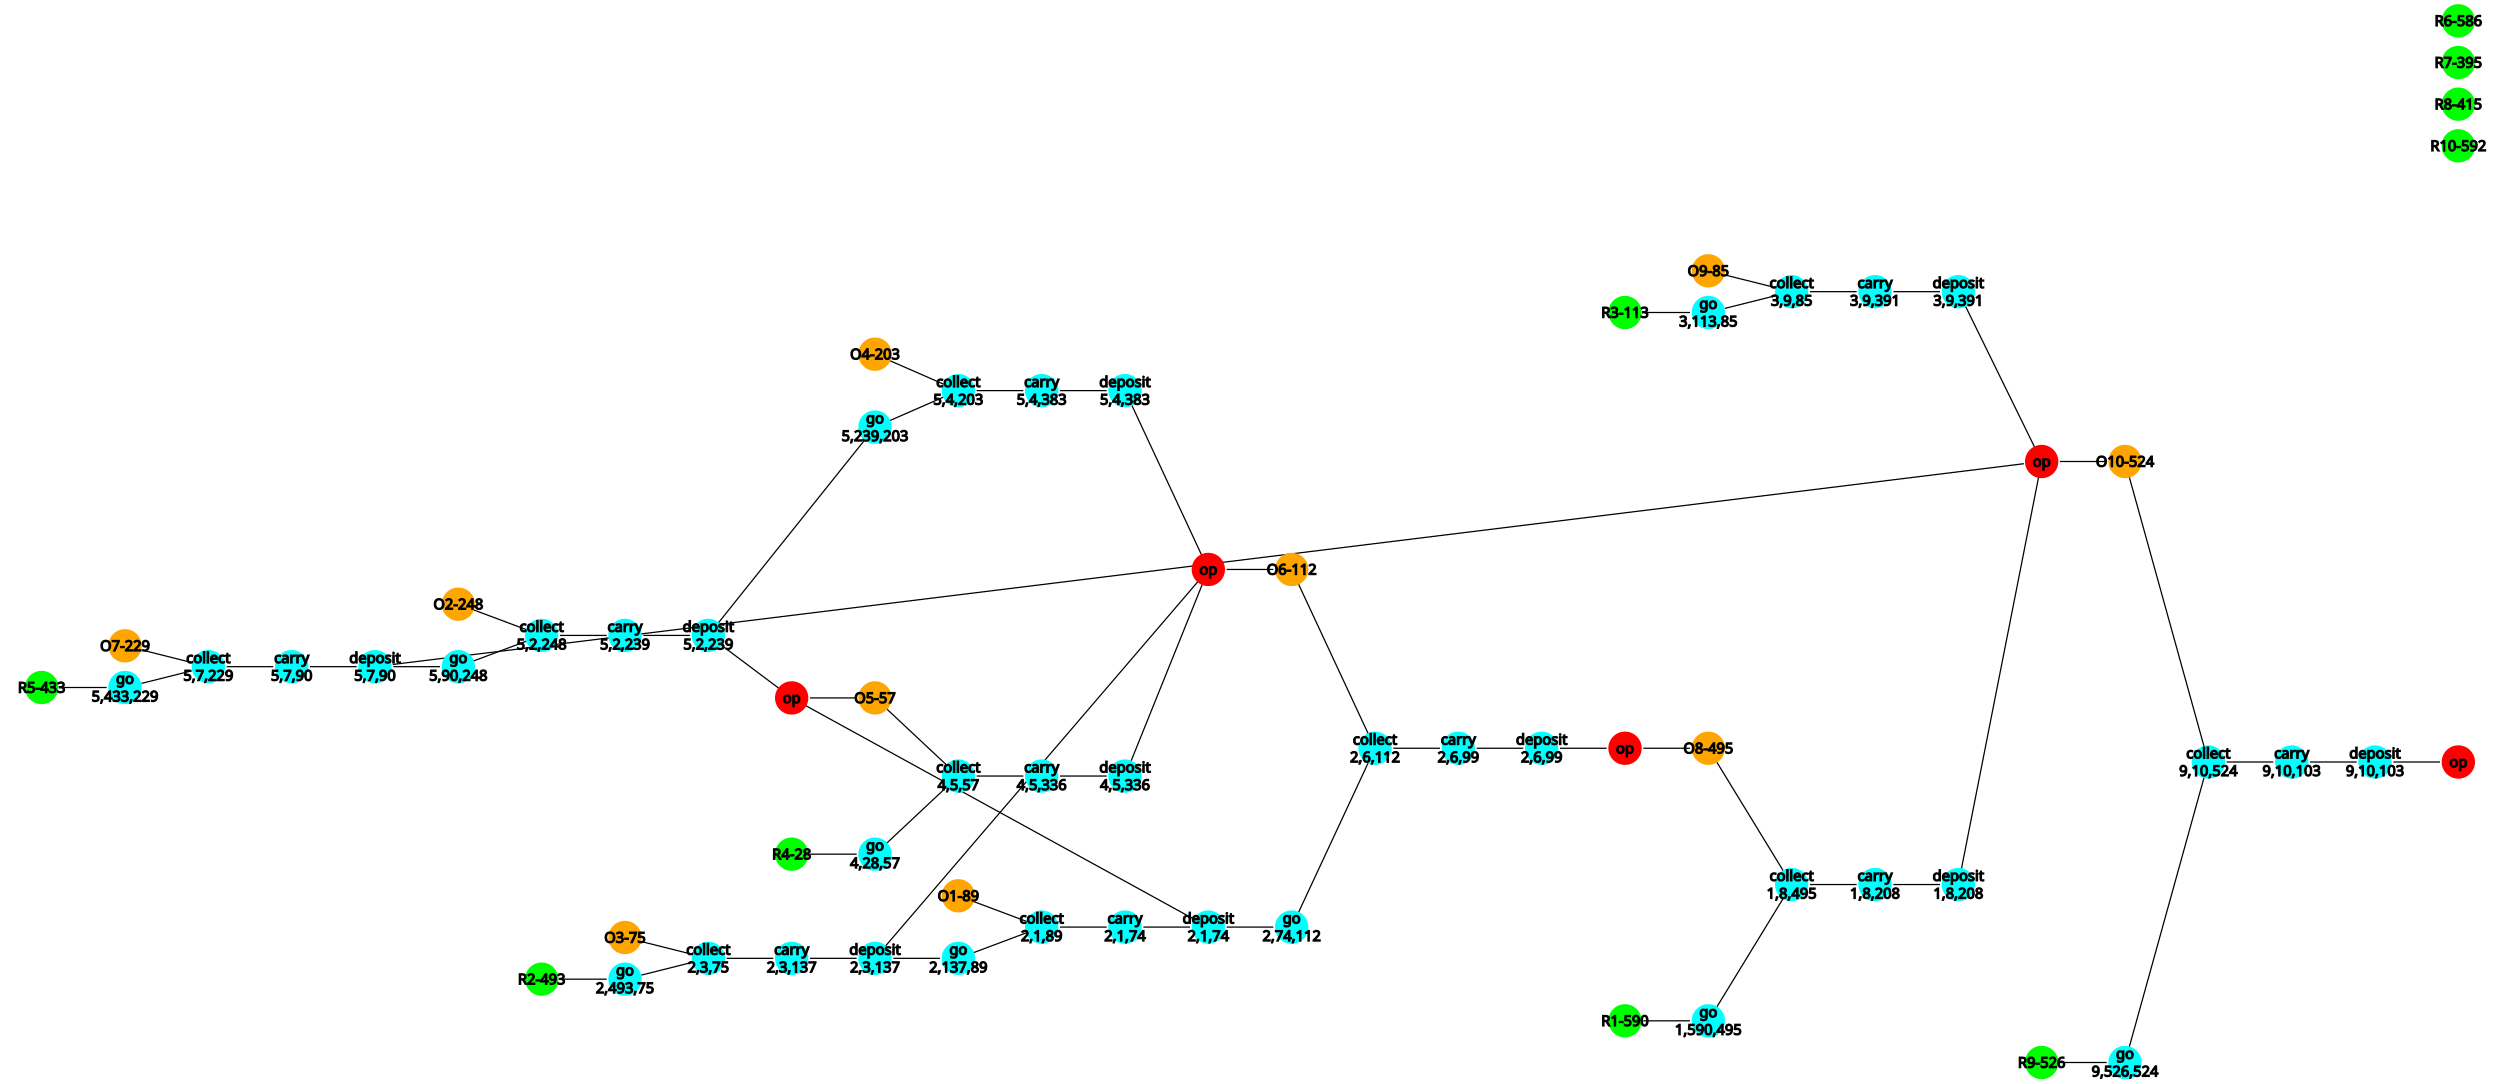
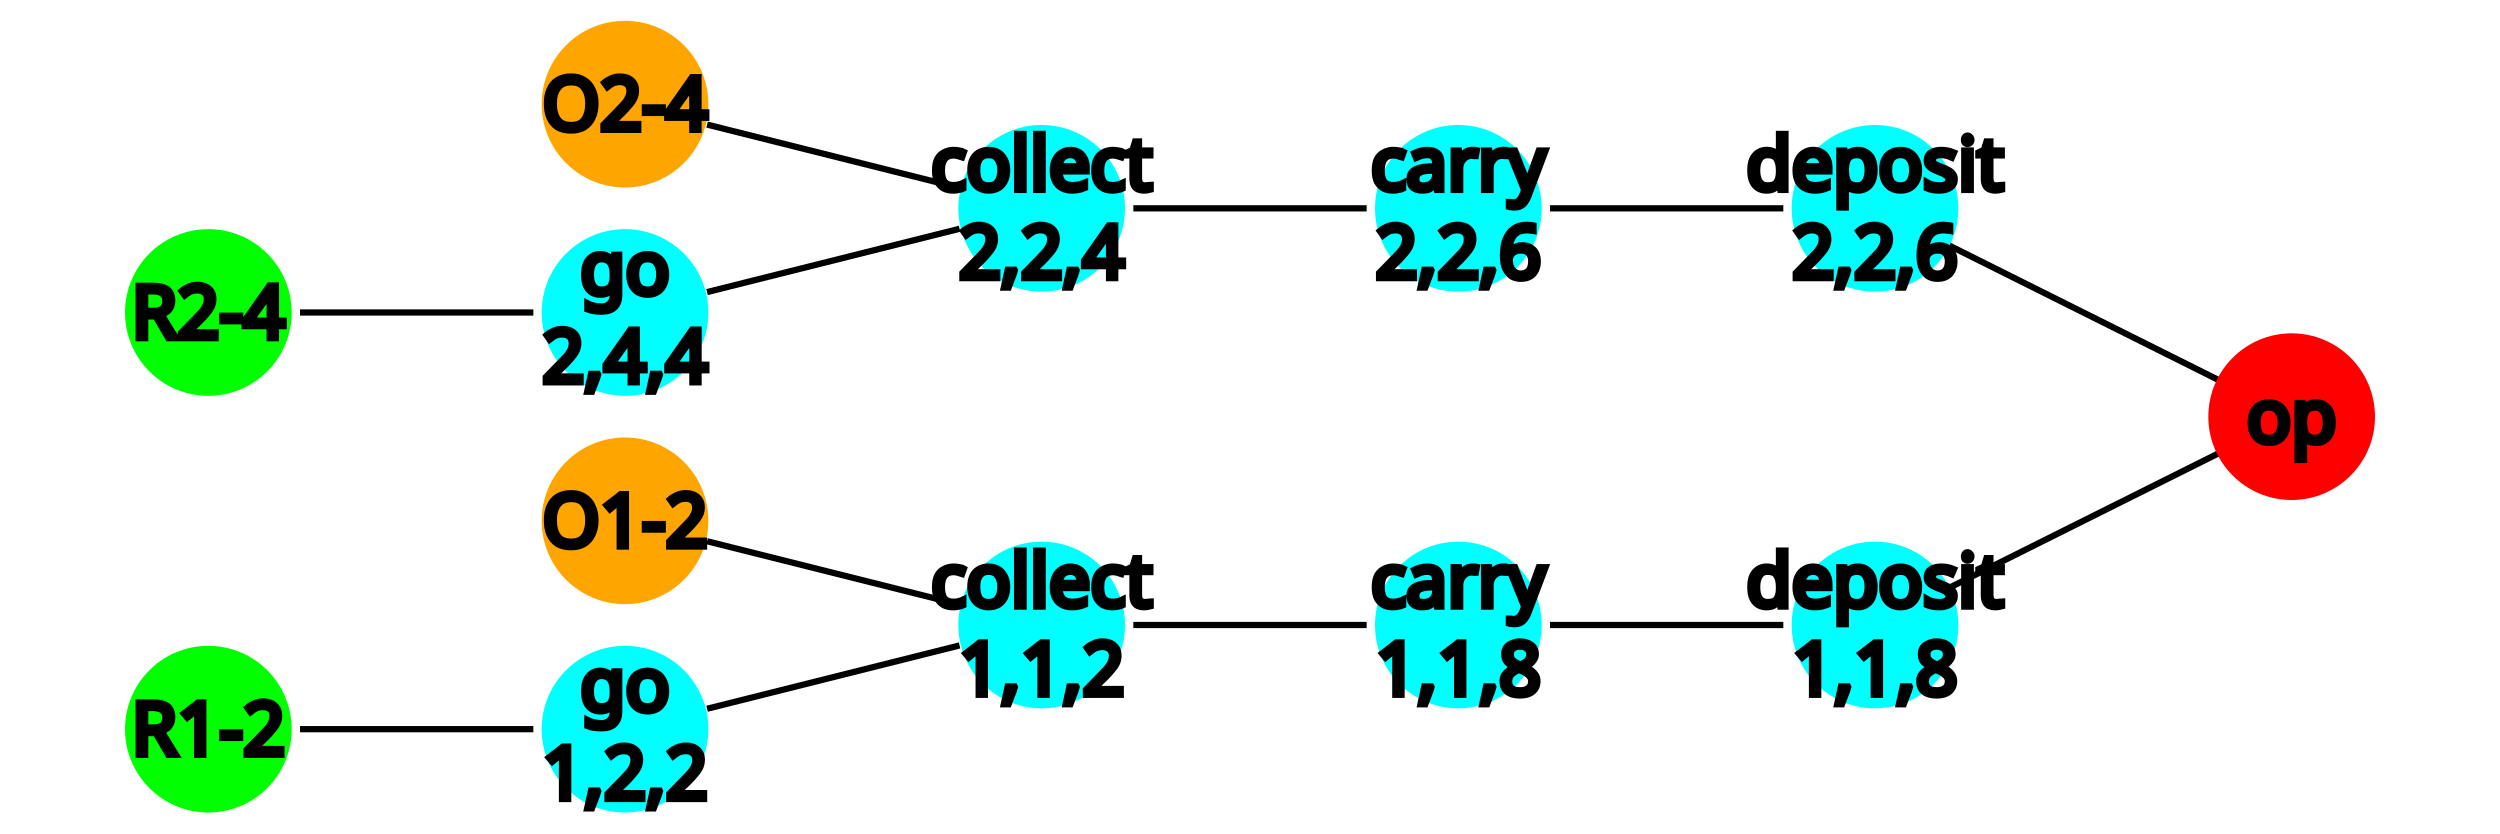
- <svg xmlns="http://www.w3.org/2000/svg" version="1.2" width="600mm" height="260mm" viewBox="0 0 600 260" stroke="none" fill="#000000" stroke-width="0.3" font-size="3.88">
+ <svg xmlns="http://www.w3.org/2000/svg" version="1.2" width="120mm" height="40mm" viewBox="0 0 120 40" stroke="none" fill="#000000" stroke-width="0.3" font-size="3.88">
  <defs>
    <marker id="arrow" markerWidth="15" markerHeight="7" refX="5" refY="3.5" orient="auto" markerUnits="strokeWidth">
      <path d="M0,0 L15,3.5 L0,7 z" stroke="context-stroke" fill="context-stroke" />
    </marker>
  </defs>
-   <g stroke="#000000" id="img-3f835ec9-1">
-     <g transform="translate(580,182.88)">
+   <g stroke="#000000" id="img-fe9df9c1-1">
+     <g transform="translate(100,25)">
+       <path fill="none" d="M-6.89,3.44 L 6.89 -3.44" class="primitive" />
+     </g>
+     <g transform="translate(80,30)">
      <path fill="none" d="M-5.6,0 L 5.6 0" class="primitive" />
    </g>
-     <g transform="translate(560,182.88)">
+     <g transform="translate(60,30)">
      <path fill="none" d="M-5.6,0 L 5.6 0" class="primitive" />
    </g>
-     <g transform="translate(540,182.88)">
+     <g transform="translate(40,32.5)">
+       <path fill="none" d="M-6.06,1.52 L 6.06 -1.52" class="primitive" />
+     </g>
+     <g transform="translate(100,15)">
+       <path fill="none" d="M-6.89,-3.44 L 6.89 3.44" class="primitive" />
+     </g>
+     <g transform="translate(80,10)">
      <path fill="none" d="M-5.6,0 L 5.6 0" class="primitive" />
    </g>
-     <g transform="translate(520,218.94)">
-       <path fill="none" d="M-9.4,33.88 L 9.4 -33.88" class="primitive" />
-     </g>
-     <g transform="translate(300,222.5)">
+     <g transform="translate(60,10)">
      <path fill="none" d="M-5.6,0 L 5.6 0" class="primitive" />
    </g>
-     <g transform="translate(240,195)">
-       <path fill="none" d="M47.04,25.87 L -47.04 -25.87" class="primitive" />
+     <g transform="translate(40,12.5)">
+       <path fill="none" d="M-6.06,1.52 L 6.06 -1.52" class="primitive" />
    </g>
-     <g transform="translate(280,222.5)">
+     <g transform="translate(20,15)">
      <path fill="none" d="M-5.6,0 L 5.6 0" class="primitive" />
    </g>
-     <g transform="translate(260,222.5)">
+     <g transform="translate(20,35)">
      <path fill="none" d="M-5.6,0 L 5.6 0" class="primitive" />
    </g>
-     <g transform="translate(240,226.25)">
-       <path fill="none" d="M-6.48,2.43 L 6.48 -2.43" class="primitive" />
-     </g>
-     <g transform="translate(190,127.5)">
-       <path fill="none" d="M-18.37,22.96 L 18.37 -22.96" class="primitive" />
-     </g>
-     <g transform="translate(180,160)">
-       <path fill="none" d="M-7.56,-5.67 L 7.56 5.67" class="primitive" />
-     </g>
-     <g transform="translate(160,152.5)">
-       <path fill="none" d="M-5.6,0 L 5.6 0" class="primitive" />
-     </g>
-     <g transform="translate(140,152.5)">
-       <path fill="none" d="M-5.6,0 L 5.6 0" class="primitive" />
-     </g>
-     <g transform="translate(120,156.25)">
-       <path fill="none" d="M-6.48,2.43 L 6.48 -2.43" class="primitive" />
-     </g>
-     <g transform="translate(280,161.46)">
-       <path fill="none" d="M-9.13,22.64 L 9.13 -22.64" class="primitive" />
-     </g>
-     <g transform="translate(260,186.25)">
-       <path fill="none" d="M-5.6,0 L 5.6 0" class="primitive" />
-     </g>
-     <g transform="translate(240,186.25)">
-       <path fill="none" d="M-5.6,0 L 5.6 0" class="primitive" />
-     </g>
-     <g transform="translate(220,195.62)">
-       <path fill="none" d="M-7.93,7.43 L 7.93 -7.43" class="primitive" />
-     </g>
-     <g transform="translate(220,230)">
-       <path fill="none" d="M-5.6,0 L 5.6 0" class="primitive" />
-     </g>
-     <g transform="translate(250,183.33)">
-       <path fill="none" d="M-38.27,44.64 L 38.27 -44.64" class="primitive" />
-     </g>
-     <g transform="translate(200,230)">
-       <path fill="none" d="M-5.6,0 L 5.6 0" class="primitive" />
-     </g>
-     <g transform="translate(180,230)">
-       <path fill="none" d="M-5.6,0 L 5.6 0" class="primitive" />
-     </g>
-     <g transform="translate(160,232.5)">
-       <path fill="none" d="M-6.06,1.52 L 6.06 -1.52" class="primitive" />
-     </g>
-     <g transform="translate(280,115.21)">
-       <path fill="none" d="M-9,-19.32 L 9 19.32" class="primitive" />
-     </g>
-     <g transform="translate(260,93.75)">
-       <path fill="none" d="M-5.6,0 L 5.6 0" class="primitive" />
-     </g>
-     <g transform="translate(240,93.75)">
-       <path fill="none" d="M-5.6,0 L 5.6 0" class="primitive" />
-     </g>
-     <g transform="translate(220,98.12)">
-       <path fill="none" d="M-6.69,2.93 L 6.69 -2.93" class="primitive" />
-     </g>
-     <g transform="translate(380,179.58)">
-       <path fill="none" d="M-5.6,0 L 5.6 0" class="primitive" />
-     </g>
-     <g transform="translate(360,179.58)">
-       <path fill="none" d="M-5.6,0 L 5.6 0" class="primitive" />
-     </g>
-     <g transform="translate(340,179.58)">
-       <path fill="none" d="M-5.6,0 L 5.6 0" class="primitive" />
-     </g>
-     <g transform="translate(320,201.04)">
-       <path fill="none" d="M-9,19.32 L 9 -19.32" class="primitive" />
-     </g>
-     <g transform="translate(480,161.53)">
-       <path fill="none" d="M-9.57,48.57 L 9.57 -48.57" class="primitive" />
-     </g>
-     <g transform="translate(460,212.29)">
-       <path fill="none" d="M-5.6,0 L 5.6 0" class="primitive" />
-     </g>
-     <g transform="translate(440,212.29)">
-       <path fill="none" d="M-5.6,0 L 5.6 0" class="primitive" />
-     </g>
-     <g transform="translate(420,228.65)">
-       <path fill="none" d="M-8.71,14.25 L 8.71 -14.25" class="primitive" />
-     </g>
-     <g transform="translate(480,90.38)">
-       <path fill="none" d="M-8.95,-18.25 L 8.95 18.25" class="primitive" />
-     </g>
-     <g transform="translate(460,70)">
-       <path fill="none" d="M-5.6,0 L 5.6 0" class="primitive" />
-     </g>
-     <g transform="translate(440,70)">
-       <path fill="none" d="M-5.6,0 L 5.6 0" class="primitive" />
-     </g>
-     <g transform="translate(420,72.5)">
-       <path fill="none" d="M-6.06,1.52 L 6.06 -1.52" class="primitive" />
-     </g>
-     <g transform="translate(100,160)">
-       <path fill="none" d="M-5.6,0 L 5.6 0" class="primitive" />
-     </g>
-     <g transform="translate(290,135.38)">
-       <path fill="none" d="M-195.73,24.09 L 195.73 -24.09" class="primitive" />
-     </g>
-     <g transform="translate(80,160)">
-       <path fill="none" d="M-5.6,0 L 5.6 0" class="primitive" />
-     </g>
-     <g transform="translate(60,160)">
-       <path fill="none" d="M-5.6,0 L 5.6 0" class="primitive" />
-     </g>
-     <g transform="translate(40,162.5)">
-       <path fill="none" d="M-6.06,1.52 L 6.06 -1.52" class="primitive" />
-     </g>
-     <g transform="translate(200,167.5)">
-       <path fill="none" d="M-5.6,0 L 5.6 0" class="primitive" />
-     </g>
-     <g transform="translate(300,136.67)">
-       <path fill="none" d="M-5.6,0 L 5.6 0" class="primitive" />
-     </g>
-     <g transform="translate(400,179.58)">
-       <path fill="none" d="M-5.6,0 L 5.6 0" class="primitive" />
-     </g>
-     <g transform="translate(500,110.76)">
-       <path fill="none" d="M-5.6,0 L 5.6 0" class="primitive" />
-     </g>
-     <g transform="translate(500,255)">
-       <path fill="none" d="M-5.6,0 L 5.6 0" class="primitive" />
-     </g>
-     <g transform="translate(20,165)">
-       <path fill="none" d="M-5.6,0 L 5.6 0" class="primitive" />
-     </g>
-     <g transform="translate(200,205)">
-       <path fill="none" d="M-5.6,0 L 5.6 0" class="primitive" />
-     </g>
-     <g transform="translate(400,75)">
-       <path fill="none" d="M-5.6,0 L 5.6 0" class="primitive" />
-     </g>
-     <g transform="translate(140,235)">
-       <path fill="none" d="M-5.6,0 L 5.6 0" class="primitive" />
-     </g>
-     <g transform="translate(400,245)">
-       <path fill="none" d="M-5.6,0 L 5.6 0" class="primitive" />
-     </g>
-     <g transform="translate(160,227.5)">
+     <g transform="translate(40,7.5)">
      <path fill="none" d="M-6.06,-1.52 L 6.06 1.52" class="primitive" />
    </g>
-     <g transform="translate(420,67.5)">
+     <g transform="translate(40,27.5)">
      <path fill="none" d="M-6.06,-1.52 L 6.06 1.52" class="primitive" />
    </g>
-     <g transform="translate(320,158.12)">
-       <path fill="none" d="M-9,-19.32 L 9 19.32" class="primitive" />
-     </g>
-     <g transform="translate(220,176.88)">
-       <path fill="none" d="M-7.93,-7.43 L 7.93 7.43" class="primitive" />
-     </g>
-     <g transform="translate(40,157.5)">
-       <path fill="none" d="M-6.06,-1.52 L 6.06 1.52" class="primitive" />
-     </g>
-     <g transform="translate(120,148.75)">
-       <path fill="none" d="M-6.48,-2.43 L 6.48 2.43" class="primitive" />
-     </g>
-     <g transform="translate(520,146.82)">
-       <path fill="none" d="M-9.4,-33.88 L 9.4 33.88" class="primitive" />
-     </g>
-     <g transform="translate(240,218.75)">
-       <path fill="none" d="M-6.48,-2.43 L 6.48 2.43" class="primitive" />
-     </g>
-     <g transform="translate(220,89.38)">
-       <path fill="none" d="M-6.69,-2.93 L 6.69 2.93" class="primitive" />
-     </g>
-     <g transform="translate(420,195.94)">
-       <path fill="none" d="M-8.71,-14.25 L 8.71 14.25" class="primitive" />
-     </g>
  </g>
-   <g fill="#00FFFF" id="img-3f835ec9-2">
-     <g transform="translate(570,182.88)">
+   <g fill="#00FFFF" id="img-fe9df9c1-2">
+     <g transform="translate(90,30)">
      <circle cx="0" cy="0" r="4" class="primitive" />
    </g>
  </g>
-   <g fill="#00FFFF" id="img-3f835ec9-3">
-     <g transform="translate(550,182.88)">
+   <g fill="#00FFFF" id="img-fe9df9c1-3">
+     <g transform="translate(70,30)">
      <circle cx="0" cy="0" r="4" class="primitive" />
    </g>
  </g>
-   <g fill="#00FFFF" id="img-3f835ec9-4">
-     <g transform="translate(530,182.88)">
+   <g fill="#00FFFF" id="img-fe9df9c1-4">
+     <g transform="translate(50,30)">
      <circle cx="0" cy="0" r="4" class="primitive" />
    </g>
  </g>
-   <g fill="#00FFFF" id="img-3f835ec9-5">
-     <g transform="translate(510,255)">
+   <g fill="#00FFFF" id="img-fe9df9c1-5">
+     <g transform="translate(30,35)">
      <circle cx="0" cy="0" r="4" class="primitive" />
    </g>
  </g>
-   <g fill="#00FFFF" id="img-3f835ec9-6">
-     <g transform="translate(290,222.5)">
+   <g fill="#00FFFF" id="img-fe9df9c1-6">
+     <g transform="translate(90,10)">
      <circle cx="0" cy="0" r="4" class="primitive" />
    </g>
  </g>
-   <g fill="#00FFFF" id="img-3f835ec9-7">
-     <g transform="translate(270,222.5)">
+   <g fill="#00FFFF" id="img-fe9df9c1-7">
+     <g transform="translate(70,10)">
      <circle cx="0" cy="0" r="4" class="primitive" />
    </g>
  </g>
-   <g fill="#00FFFF" id="img-3f835ec9-8">
-     <g transform="translate(250,222.5)">
+   <g fill="#00FFFF" id="img-fe9df9c1-8">
+     <g transform="translate(50,10)">
      <circle cx="0" cy="0" r="4" class="primitive" />
    </g>
  </g>
-   <g fill="#00FFFF" id="img-3f835ec9-9">
-     <g transform="translate(230,230)">
+   <g fill="#00FFFF" id="img-fe9df9c1-9">
+     <g transform="translate(30,15)">
      <circle cx="0" cy="0" r="4" class="primitive" />
    </g>
  </g>
-   <g fill="#00FFFF" id="img-3f835ec9-10">
-     <g transform="translate(170,152.5)">
+   <g fill="#FF0000" id="img-fe9df9c1-10">
+     <g transform="translate(110,20)">
      <circle cx="0" cy="0" r="4" class="primitive" />
    </g>
  </g>
-   <g fill="#00FFFF" id="img-3f835ec9-11">
-     <g transform="translate(150,152.5)">
+   <g fill="#00FF00" id="img-fe9df9c1-11">
+     <g transform="translate(10,15)">
      <circle cx="0" cy="0" r="4" class="primitive" />
    </g>
  </g>
-   <g fill="#00FFFF" id="img-3f835ec9-12">
-     <g transform="translate(130,152.5)">
+   <g fill="#00FF00" id="img-fe9df9c1-12">
+     <g transform="translate(10,35)">
      <circle cx="0" cy="0" r="4" class="primitive" />
    </g>
  </g>
-   <g fill="#00FFFF" id="img-3f835ec9-13">
-     <g transform="translate(110,160)">
+   <g fill="#FFA500" id="img-fe9df9c1-13">
+     <g transform="translate(30,5)">
      <circle cx="0" cy="0" r="4" class="primitive" />
    </g>
  </g>
-   <g fill="#00FFFF" id="img-3f835ec9-14">
-     <g transform="translate(270,186.25)">
+   <g fill="#FFA500" id="img-fe9df9c1-14">
+     <g transform="translate(30,25)">
      <circle cx="0" cy="0" r="4" class="primitive" />
    </g>
  </g>
-   <g fill="#00FFFF" id="img-3f835ec9-15">
-     <g transform="translate(250,186.25)">
-       <circle cx="0" cy="0" r="4" class="primitive" />
-     </g>
-   </g>
-   <g fill="#00FFFF" id="img-3f835ec9-16">
-     <g transform="translate(230,186.25)">
-       <circle cx="0" cy="0" r="4" class="primitive" />
-     </g>
-   </g>
-   <g fill="#00FFFF" id="img-3f835ec9-17">
-     <g transform="translate(210,205)">
-       <circle cx="0" cy="0" r="4" class="primitive" />
-     </g>
-   </g>
-   <g fill="#00FFFF" id="img-3f835ec9-18">
-     <g transform="translate(210,230)">
-       <circle cx="0" cy="0" r="4" class="primitive" />
-     </g>
-   </g>
-   <g fill="#00FFFF" id="img-3f835ec9-19">
-     <g transform="translate(190,230)">
-       <circle cx="0" cy="0" r="4" class="primitive" />
-     </g>
-   </g>
-   <g fill="#00FFFF" id="img-3f835ec9-20">
-     <g transform="translate(170,230)">
-       <circle cx="0" cy="0" r="4" class="primitive" />
-     </g>
-   </g>
-   <g fill="#00FFFF" id="img-3f835ec9-21">
-     <g transform="translate(150,235)">
-       <circle cx="0" cy="0" r="4" class="primitive" />
-     </g>
-   </g>
-   <g fill="#00FFFF" id="img-3f835ec9-22">
-     <g transform="translate(270,93.75)">
-       <circle cx="0" cy="0" r="4" class="primitive" />
-     </g>
-   </g>
-   <g fill="#00FFFF" id="img-3f835ec9-23">
-     <g transform="translate(250,93.75)">
-       <circle cx="0" cy="0" r="4" class="primitive" />
-     </g>
-   </g>
-   <g fill="#00FFFF" id="img-3f835ec9-24">
-     <g transform="translate(230,93.75)">
-       <circle cx="0" cy="0" r="4" class="primitive" />
-     </g>
-   </g>
-   <g fill="#00FFFF" id="img-3f835ec9-25">
-     <g transform="translate(210,102.5)">
-       <circle cx="0" cy="0" r="4" class="primitive" />
-     </g>
-   </g>
-   <g fill="#00FFFF" id="img-3f835ec9-26">
-     <g transform="translate(370,179.58)">
-       <circle cx="0" cy="0" r="4" class="primitive" />
-     </g>
-   </g>
-   <g fill="#00FFFF" id="img-3f835ec9-27">
-     <g transform="translate(350,179.58)">
-       <circle cx="0" cy="0" r="4" class="primitive" />
-     </g>
-   </g>
-   <g fill="#00FFFF" id="img-3f835ec9-28">
-     <g transform="translate(330,179.58)">
-       <circle cx="0" cy="0" r="4" class="primitive" />
-     </g>
-   </g>
-   <g fill="#00FFFF" id="img-3f835ec9-29">
-     <g transform="translate(310,222.5)">
-       <circle cx="0" cy="0" r="4" class="primitive" />
-     </g>
-   </g>
-   <g fill="#00FFFF" id="img-3f835ec9-30">
-     <g transform="translate(470,212.29)">
-       <circle cx="0" cy="0" r="4" class="primitive" />
-     </g>
-   </g>
-   <g fill="#00FFFF" id="img-3f835ec9-31">
-     <g transform="translate(450,212.29)">
-       <circle cx="0" cy="0" r="4" class="primitive" />
-     </g>
-   </g>
-   <g fill="#00FFFF" id="img-3f835ec9-32">
-     <g transform="translate(430,212.29)">
-       <circle cx="0" cy="0" r="4" class="primitive" />
-     </g>
-   </g>
-   <g fill="#00FFFF" id="img-3f835ec9-33">
-     <g transform="translate(410,245)">
-       <circle cx="0" cy="0" r="4" class="primitive" />
-     </g>
-   </g>
-   <g fill="#00FFFF" id="img-3f835ec9-34">
-     <g transform="translate(470,70)">
-       <circle cx="0" cy="0" r="4" class="primitive" />
-     </g>
-   </g>
-   <g fill="#00FFFF" id="img-3f835ec9-35">
-     <g transform="translate(450,70)">
-       <circle cx="0" cy="0" r="4" class="primitive" />
-     </g>
-   </g>
-   <g fill="#00FFFF" id="img-3f835ec9-36">
-     <g transform="translate(430,70)">
-       <circle cx="0" cy="0" r="4" class="primitive" />
-     </g>
-   </g>
-   <g fill="#00FFFF" id="img-3f835ec9-37">
-     <g transform="translate(410,75)">
-       <circle cx="0" cy="0" r="4" class="primitive" />
-     </g>
-   </g>
-   <g fill="#00FFFF" id="img-3f835ec9-38">
-     <g transform="translate(90,160)">
-       <circle cx="0" cy="0" r="4" class="primitive" />
-     </g>
-   </g>
-   <g fill="#00FFFF" id="img-3f835ec9-39">
-     <g transform="translate(70,160)">
-       <circle cx="0" cy="0" r="4" class="primitive" />
-     </g>
-   </g>
-   <g fill="#00FFFF" id="img-3f835ec9-40">
-     <g transform="translate(50,160)">
-       <circle cx="0" cy="0" r="4" class="primitive" />
-     </g>
-   </g>
-   <g fill="#00FFFF" id="img-3f835ec9-41">
-     <g transform="translate(30,165)">
-       <circle cx="0" cy="0" r="4" class="primitive" />
-     </g>
-   </g>
-   <g fill="#FF0000" id="img-3f835ec9-42">
-     <g transform="translate(590,182.88)">
-       <circle cx="0" cy="0" r="4" class="primitive" />
-     </g>
-   </g>
-   <g fill="#FF0000" id="img-3f835ec9-43">
-     <g transform="translate(190,167.5)">
-       <circle cx="0" cy="0" r="4" class="primitive" />
-     </g>
-   </g>
-   <g fill="#FF0000" id="img-3f835ec9-44">
-     <g transform="translate(290,136.67)">
-       <circle cx="0" cy="0" r="4" class="primitive" />
-     </g>
-   </g>
-   <g fill="#FF0000" id="img-3f835ec9-45">
-     <g transform="translate(390,179.58)">
-       <circle cx="0" cy="0" r="4" class="primitive" />
-     </g>
-   </g>
-   <g fill="#FF0000" id="img-3f835ec9-46">
-     <g transform="translate(490,110.76)">
-       <circle cx="0" cy="0" r="4" class="primitive" />
-     </g>
-   </g>
-   <g fill="#00FF00" id="img-3f835ec9-47">
-     <g transform="translate(590,35)">
-       <circle cx="0" cy="0" r="4" class="primitive" />
-     </g>
-   </g>
-   <g fill="#00FF00" id="img-3f835ec9-48">
-     <g transform="translate(490,255)">
-       <circle cx="0" cy="0" r="4" class="primitive" />
-     </g>
-   </g>
-   <g fill="#00FF00" id="img-3f835ec9-49">
-     <g transform="translate(590,25)">
-       <circle cx="0" cy="0" r="4" class="primitive" />
-     </g>
-   </g>
-   <g fill="#00FF00" id="img-3f835ec9-50">
-     <g transform="translate(590,15)">
-       <circle cx="0" cy="0" r="4" class="primitive" />
-     </g>
-   </g>
-   <g fill="#00FF00" id="img-3f835ec9-51">
-     <g transform="translate(590,5)">
-       <circle cx="0" cy="0" r="4" class="primitive" />
-     </g>
-   </g>
-   <g fill="#00FF00" id="img-3f835ec9-52">
-     <g transform="translate(10,165)">
-       <circle cx="0" cy="0" r="4" class="primitive" />
-     </g>
-   </g>
-   <g fill="#00FF00" id="img-3f835ec9-53">
-     <g transform="translate(190,205)">
-       <circle cx="0" cy="0" r="4" class="primitive" />
-     </g>
-   </g>
-   <g fill="#00FF00" id="img-3f835ec9-54">
-     <g transform="translate(390,75)">
-       <circle cx="0" cy="0" r="4" class="primitive" />
-     </g>
-   </g>
-   <g fill="#00FF00" id="img-3f835ec9-55">
-     <g transform="translate(130,235)">
-       <circle cx="0" cy="0" r="4" class="primitive" />
-     </g>
-   </g>
-   <g fill="#00FF00" id="img-3f835ec9-56">
-     <g transform="translate(390,245)">
-       <circle cx="0" cy="0" r="4" class="primitive" />
-     </g>
-   </g>
-   <g fill="#FFA500" id="img-3f835ec9-57">
-     <g transform="translate(150,225)">
-       <circle cx="0" cy="0" r="4" class="primitive" />
-     </g>
-   </g>
-   <g fill="#FFA500" id="img-3f835ec9-58">
-     <g transform="translate(410,65)">
-       <circle cx="0" cy="0" r="4" class="primitive" />
-     </g>
-   </g>
-   <g fill="#FFA500" id="img-3f835ec9-59">
-     <g transform="translate(310,136.67)">
-       <circle cx="0" cy="0" r="4" class="primitive" />
-     </g>
-   </g>
-   <g fill="#FFA500" id="img-3f835ec9-60">
-     <g transform="translate(210,167.5)">
-       <circle cx="0" cy="0" r="4" class="primitive" />
-     </g>
-   </g>
-   <g fill="#FFA500" id="img-3f835ec9-61">
-     <g transform="translate(30,155)">
-       <circle cx="0" cy="0" r="4" class="primitive" />
-     </g>
-   </g>
-   <g fill="#FFA500" id="img-3f835ec9-62">
-     <g transform="translate(110,145)">
-       <circle cx="0" cy="0" r="4" class="primitive" />
-     </g>
-   </g>
-   <g fill="#FFA500" id="img-3f835ec9-63">
-     <g transform="translate(510,110.76)">
-       <circle cx="0" cy="0" r="4" class="primitive" />
-     </g>
-   </g>
-   <g fill="#FFA500" id="img-3f835ec9-64">
-     <g transform="translate(230,215)">
-       <circle cx="0" cy="0" r="4" class="primitive" />
-     </g>
-   </g>
-   <g fill="#FFA500" id="img-3f835ec9-65">
-     <g transform="translate(210,85)">
-       <circle cx="0" cy="0" r="4" class="primitive" />
-     </g>
-   </g>
-   <g fill="#FFA500" id="img-3f835ec9-66">
-     <g transform="translate(410,179.58)">
-       <circle cx="0" cy="0" r="4" class="primitive" />
-     </g>
-   </g>
-   <g font-family="futura" font-size="3.53" stroke="#000000" id="img-3f835ec9-67">
-     <g transform="translate(570,182.88)">
+   <g font-family="futura" font-size="3.53" stroke="#000000" id="img-fe9df9c1-15">
+     <g transform="translate(90,30)">
      <g class="primitive">
-         <text text-anchor="middle" dy="-0.25em">deposit<tspan x="0" dy="1.2em">9,10,103</tspan>
+         <text text-anchor="middle" dy="-0.25em">deposit<tspan x="0" dy="1.2em">1,1,8</tspan>
        </text>
      </g>
    </g>
-     <g transform="translate(550,182.88)">
+     <g transform="translate(70,30)">
      <g class="primitive">
-         <text text-anchor="middle" dy="-0.25em">carry<tspan x="0" dy="1.2em">9,10,103</tspan>
+         <text text-anchor="middle" dy="-0.25em">carry<tspan x="0" dy="1.2em">1,1,8</tspan>
        </text>
      </g>
    </g>
-     <g transform="translate(530,182.88)">
+     <g transform="translate(50,30)">
      <g class="primitive">
-         <text text-anchor="middle" dy="-0.25em">collect<tspan x="0" dy="1.2em">9,10,524</tspan>
+         <text text-anchor="middle" dy="-0.25em">collect<tspan x="0" dy="1.2em">1,1,2</tspan>
        </text>
      </g>
    </g>
-     <g transform="translate(510,255)">
+     <g transform="translate(30,35)">
      <g class="primitive">
-         <text text-anchor="middle" dy="-0.25em">go<tspan x="0" dy="1.2em">9,526,524</tspan>
+         <text text-anchor="middle" dy="-0.25em">go<tspan x="0" dy="1.2em">1,2,2</tspan>
        </text>
      </g>
    </g>
-     <g transform="translate(290,222.5)">
+     <g transform="translate(90,10)">
      <g class="primitive">
-         <text text-anchor="middle" dy="-0.25em">deposit<tspan x="0" dy="1.2em">2,1,74</tspan>
+         <text text-anchor="middle" dy="-0.25em">deposit<tspan x="0" dy="1.2em">2,2,6</tspan>
        </text>
      </g>
    </g>
-     <g transform="translate(270,222.5)">
+     <g transform="translate(70,10)">
      <g class="primitive">
-         <text text-anchor="middle" dy="-0.25em">carry<tspan x="0" dy="1.2em">2,1,74</tspan>
+         <text text-anchor="middle" dy="-0.25em">carry<tspan x="0" dy="1.2em">2,2,6</tspan>
        </text>
      </g>
    </g>
-     <g transform="translate(250,222.5)">
+     <g transform="translate(50,10)">
      <g class="primitive">
-         <text text-anchor="middle" dy="-0.25em">collect<tspan x="0" dy="1.2em">2,1,89</tspan>
+         <text text-anchor="middle" dy="-0.25em">collect<tspan x="0" dy="1.2em">2,2,4</tspan>
        </text>
      </g>
    </g>
-     <g transform="translate(230,230)">
+     <g transform="translate(30,15)">
      <g class="primitive">
-         <text text-anchor="middle" dy="-0.25em">go<tspan x="0" dy="1.2em">2,137,89</tspan>
+         <text text-anchor="middle" dy="-0.25em">go<tspan x="0" dy="1.2em">2,4,4</tspan>
        </text>
      </g>
    </g>
-     <g transform="translate(170,152.5)">
-       <g class="primitive">
-         <text text-anchor="middle" dy="-0.25em">deposit<tspan x="0" dy="1.2em">5,2,239</tspan>
-         </text>
-       </g>
-     </g>
-     <g transform="translate(150,152.5)">
-       <g class="primitive">
-         <text text-anchor="middle" dy="-0.25em">carry<tspan x="0" dy="1.2em">5,2,239</tspan>
-         </text>
-       </g>
-     </g>
-     <g transform="translate(130,152.5)">
-       <g class="primitive">
-         <text text-anchor="middle" dy="-0.25em">collect<tspan x="0" dy="1.2em">5,2,248</tspan>
-         </text>
-       </g>
-     </g>
-     <g transform="translate(110,160)">
-       <g class="primitive">
-         <text text-anchor="middle" dy="-0.25em">go<tspan x="0" dy="1.2em">5,90,248</tspan>
-         </text>
-       </g>
-     </g>
-     <g transform="translate(270,186.25)">
-       <g class="primitive">
-         <text text-anchor="middle" dy="-0.25em">deposit<tspan x="0" dy="1.2em">4,5,336</tspan>
-         </text>
-       </g>
-     </g>
-     <g transform="translate(250,186.25)">
-       <g class="primitive">
-         <text text-anchor="middle" dy="-0.25em">carry<tspan x="0" dy="1.2em">4,5,336</tspan>
-         </text>
-       </g>
-     </g>
-     <g transform="translate(230,186.25)">
-       <g class="primitive">
-         <text text-anchor="middle" dy="-0.25em">collect<tspan x="0" dy="1.2em">4,5,57</tspan>
-         </text>
-       </g>
-     </g>
-     <g transform="translate(210,205)">
-       <g class="primitive">
-         <text text-anchor="middle" dy="-0.25em">go<tspan x="0" dy="1.2em">4,28,57</tspan>
-         </text>
-       </g>
-     </g>
-     <g transform="translate(210,230)">
-       <g class="primitive">
-         <text text-anchor="middle" dy="-0.25em">deposit<tspan x="0" dy="1.2em">2,3,137</tspan>
-         </text>
-       </g>
-     </g>
-     <g transform="translate(190,230)">
-       <g class="primitive">
-         <text text-anchor="middle" dy="-0.25em">carry<tspan x="0" dy="1.2em">2,3,137</tspan>
-         </text>
-       </g>
-     </g>
-     <g transform="translate(170,230)">
-       <g class="primitive">
-         <text text-anchor="middle" dy="-0.25em">collect<tspan x="0" dy="1.2em">2,3,75</tspan>
-         </text>
-       </g>
-     </g>
-     <g transform="translate(150,235)">
-       <g class="primitive">
-         <text text-anchor="middle" dy="-0.25em">go<tspan x="0" dy="1.2em">2,493,75</tspan>
-         </text>
-       </g>
-     </g>
-     <g transform="translate(270,93.75)">
-       <g class="primitive">
-         <text text-anchor="middle" dy="-0.25em">deposit<tspan x="0" dy="1.2em">5,4,383</tspan>
-         </text>
-       </g>
-     </g>
-     <g transform="translate(250,93.75)">
-       <g class="primitive">
-         <text text-anchor="middle" dy="-0.25em">carry<tspan x="0" dy="1.2em">5,4,383</tspan>
-         </text>
-       </g>
-     </g>
-     <g transform="translate(230,93.75)">
-       <g class="primitive">
-         <text text-anchor="middle" dy="-0.25em">collect<tspan x="0" dy="1.2em">5,4,203</tspan>
-         </text>
-       </g>
-     </g>
-     <g transform="translate(210,102.5)">
-       <g class="primitive">
-         <text text-anchor="middle" dy="-0.25em">go<tspan x="0" dy="1.2em">5,239,203</tspan>
-         </text>
-       </g>
-     </g>
-     <g transform="translate(370,179.58)">
-       <g class="primitive">
-         <text text-anchor="middle" dy="-0.25em">deposit<tspan x="0" dy="1.2em">2,6,99</tspan>
-         </text>
-       </g>
-     </g>
-     <g transform="translate(350,179.58)">
-       <g class="primitive">
-         <text text-anchor="middle" dy="-0.25em">carry<tspan x="0" dy="1.2em">2,6,99</tspan>
-         </text>
-       </g>
-     </g>
-     <g transform="translate(330,179.58)">
-       <g class="primitive">
-         <text text-anchor="middle" dy="-0.25em">collect<tspan x="0" dy="1.2em">2,6,112</tspan>
-         </text>
-       </g>
-     </g>
-     <g transform="translate(310,222.5)">
-       <g class="primitive">
-         <text text-anchor="middle" dy="-0.25em">go<tspan x="0" dy="1.2em">2,74,112</tspan>
-         </text>
-       </g>
-     </g>
-     <g transform="translate(470,212.29)">
-       <g class="primitive">
-         <text text-anchor="middle" dy="-0.25em">deposit<tspan x="0" dy="1.2em">1,8,208</tspan>
-         </text>
-       </g>
-     </g>
-     <g transform="translate(450,212.29)">
-       <g class="primitive">
-         <text text-anchor="middle" dy="-0.25em">carry<tspan x="0" dy="1.2em">1,8,208</tspan>
-         </text>
-       </g>
-     </g>
-     <g transform="translate(430,212.29)">
-       <g class="primitive">
-         <text text-anchor="middle" dy="-0.25em">collect<tspan x="0" dy="1.2em">1,8,495</tspan>
-         </text>
-       </g>
-     </g>
-     <g transform="translate(410,245)">
-       <g class="primitive">
-         <text text-anchor="middle" dy="-0.25em">go<tspan x="0" dy="1.2em">1,590,495</tspan>
-         </text>
-       </g>
-     </g>
-     <g transform="translate(470,70)">
-       <g class="primitive">
-         <text text-anchor="middle" dy="-0.25em">deposit<tspan x="0" dy="1.2em">3,9,391</tspan>
-         </text>
-       </g>
-     </g>
-     <g transform="translate(450,70)">
-       <g class="primitive">
-         <text text-anchor="middle" dy="-0.25em">carry<tspan x="0" dy="1.2em">3,9,391</tspan>
-         </text>
-       </g>
-     </g>
-     <g transform="translate(430,70)">
-       <g class="primitive">
-         <text text-anchor="middle" dy="-0.25em">collect<tspan x="0" dy="1.2em">3,9,85</tspan>
-         </text>
-       </g>
-     </g>
-     <g transform="translate(410,75)">
-       <g class="primitive">
-         <text text-anchor="middle" dy="-0.25em">go<tspan x="0" dy="1.2em">3,113,85</tspan>
-         </text>
-       </g>
-     </g>
-     <g transform="translate(90,160)">
-       <g class="primitive">
-         <text text-anchor="middle" dy="-0.25em">deposit<tspan x="0" dy="1.2em">5,7,90</tspan>
-         </text>
-       </g>
-     </g>
-     <g transform="translate(70,160)">
-       <g class="primitive">
-         <text text-anchor="middle" dy="-0.25em">carry<tspan x="0" dy="1.2em">5,7,90</tspan>
-         </text>
-       </g>
-     </g>
-     <g transform="translate(50,160)">
-       <g class="primitive">
-         <text text-anchor="middle" dy="-0.25em">collect<tspan x="0" dy="1.2em">5,7,229</tspan>
-         </text>
-       </g>
-     </g>
-     <g transform="translate(30,165)">
-       <g class="primitive">
-         <text text-anchor="middle" dy="-0.25em">go<tspan x="0" dy="1.2em">5,433,229</tspan>
-         </text>
-       </g>
-     </g>
-     <g transform="translate(590,182.88)">
+     <g transform="translate(110,20)">
      <g class="primitive">
        <text text-anchor="middle" dy="0.35em">op</text>
      </g>
    </g>
-     <g transform="translate(190,167.5)">
+     <g transform="translate(10,15)">
      <g class="primitive">
-         <text text-anchor="middle" dy="0.35em">op</text>
+         <text text-anchor="middle" dy="0.35em">R2-4</text>
      </g>
    </g>
-     <g transform="translate(290,136.67)">
+     <g transform="translate(10,35)">
      <g class="primitive">
-         <text text-anchor="middle" dy="0.35em">op</text>
+         <text text-anchor="middle" dy="0.35em">R1-2</text>
      </g>
    </g>
-     <g transform="translate(390,179.58)">
+     <g transform="translate(30,5)">
      <g class="primitive">
-         <text text-anchor="middle" dy="0.35em">op</text>
+         <text text-anchor="middle" dy="0.35em">O2-4</text>
      </g>
    </g>
-     <g transform="translate(490,110.76)">
+     <g transform="translate(30,25)">
      <g class="primitive">
-         <text text-anchor="middle" dy="0.35em">op</text>
-       </g>
-     </g>
-     <g transform="translate(590,35)">
-       <g class="primitive">
-         <text text-anchor="middle" dy="0.35em">R10-592</text>
-       </g>
-     </g>
-     <g transform="translate(490,255)">
-       <g class="primitive">
-         <text text-anchor="middle" dy="0.35em">R9-526</text>
-       </g>
-     </g>
-     <g transform="translate(590,25)">
-       <g class="primitive">
-         <text text-anchor="middle" dy="0.35em">R8-415</text>
-       </g>
-     </g>
-     <g transform="translate(590,15)">
-       <g class="primitive">
-         <text text-anchor="middle" dy="0.35em">R7-395</text>
-       </g>
-     </g>
-     <g transform="translate(590,5)">
-       <g class="primitive">
-         <text text-anchor="middle" dy="0.35em">R6-586</text>
-       </g>
-     </g>
-     <g transform="translate(10,165)">
-       <g class="primitive">
-         <text text-anchor="middle" dy="0.35em">R5-433</text>
-       </g>
-     </g>
-     <g transform="translate(190,205)">
-       <g class="primitive">
-         <text text-anchor="middle" dy="0.35em">R4-28</text>
-       </g>
-     </g>
-     <g transform="translate(390,75)">
-       <g class="primitive">
-         <text text-anchor="middle" dy="0.35em">R3-113</text>
-       </g>
-     </g>
-     <g transform="translate(130,235)">
-       <g class="primitive">
-         <text text-anchor="middle" dy="0.35em">R2-493</text>
-       </g>
-     </g>
-     <g transform="translate(390,245)">
-       <g class="primitive">
-         <text text-anchor="middle" dy="0.35em">R1-590</text>
-       </g>
-     </g>
-     <g transform="translate(150,225)">
-       <g class="primitive">
-         <text text-anchor="middle" dy="0.35em">O3-75</text>
-       </g>
-     </g>
-     <g transform="translate(410,65)">
-       <g class="primitive">
-         <text text-anchor="middle" dy="0.35em">O9-85</text>
-       </g>
-     </g>
-     <g transform="translate(310,136.67)">
-       <g class="primitive">
-         <text text-anchor="middle" dy="0.35em">O6-112</text>
-       </g>
-     </g>
-     <g transform="translate(210,167.5)">
-       <g class="primitive">
-         <text text-anchor="middle" dy="0.35em">O5-57</text>
-       </g>
-     </g>
-     <g transform="translate(30,155)">
-       <g class="primitive">
-         <text text-anchor="middle" dy="0.35em">O7-229</text>
-       </g>
-     </g>
-     <g transform="translate(110,145)">
-       <g class="primitive">
-         <text text-anchor="middle" dy="0.35em">O2-248</text>
-       </g>
-     </g>
-     <g transform="translate(510,110.76)">
-       <g class="primitive">
-         <text text-anchor="middle" dy="0.35em">O10-524</text>
-       </g>
-     </g>
-     <g transform="translate(230,215)">
-       <g class="primitive">
-         <text text-anchor="middle" dy="0.35em">O1-89</text>
-       </g>
-     </g>
-     <g transform="translate(210,85)">
-       <g class="primitive">
-         <text text-anchor="middle" dy="0.35em">O4-203</text>
-       </g>
-     </g>
-     <g transform="translate(410,179.58)">
-       <g class="primitive">
-         <text text-anchor="middle" dy="0.35em">O8-495</text>
+         <text text-anchor="middle" dy="0.35em">O1-2</text>
      </g>
    </g>
  </g>
</svg>
